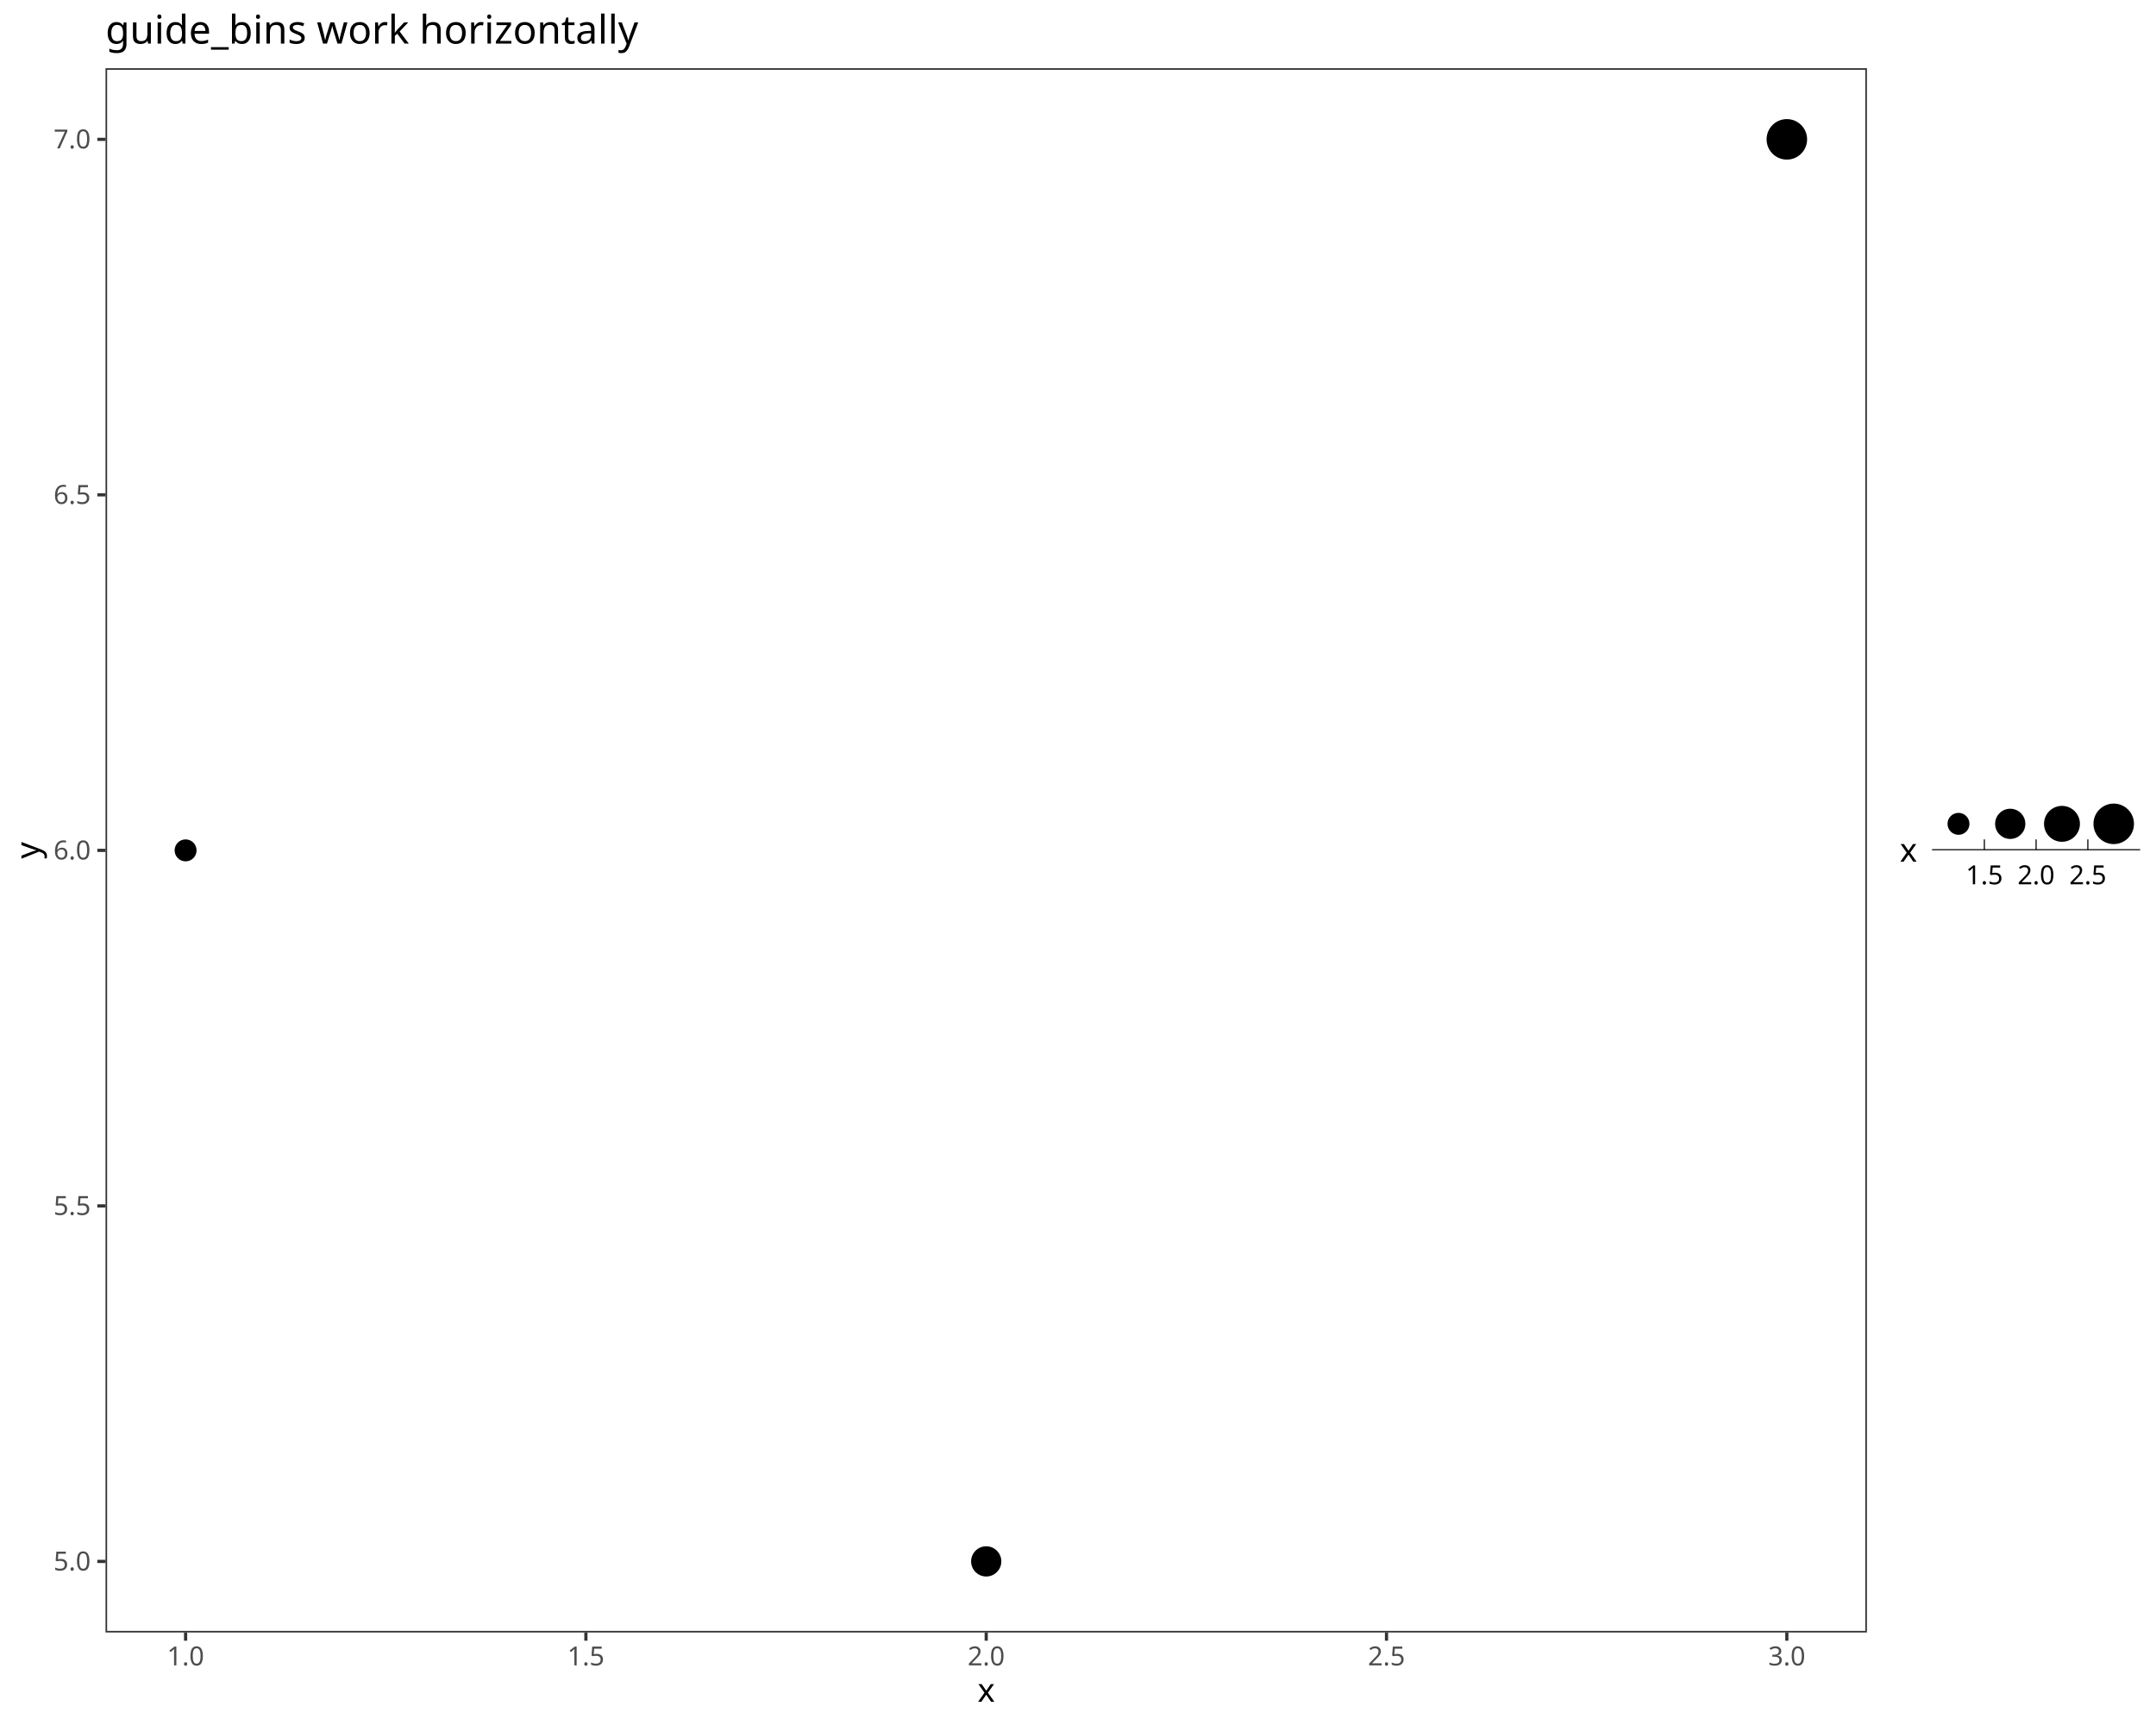
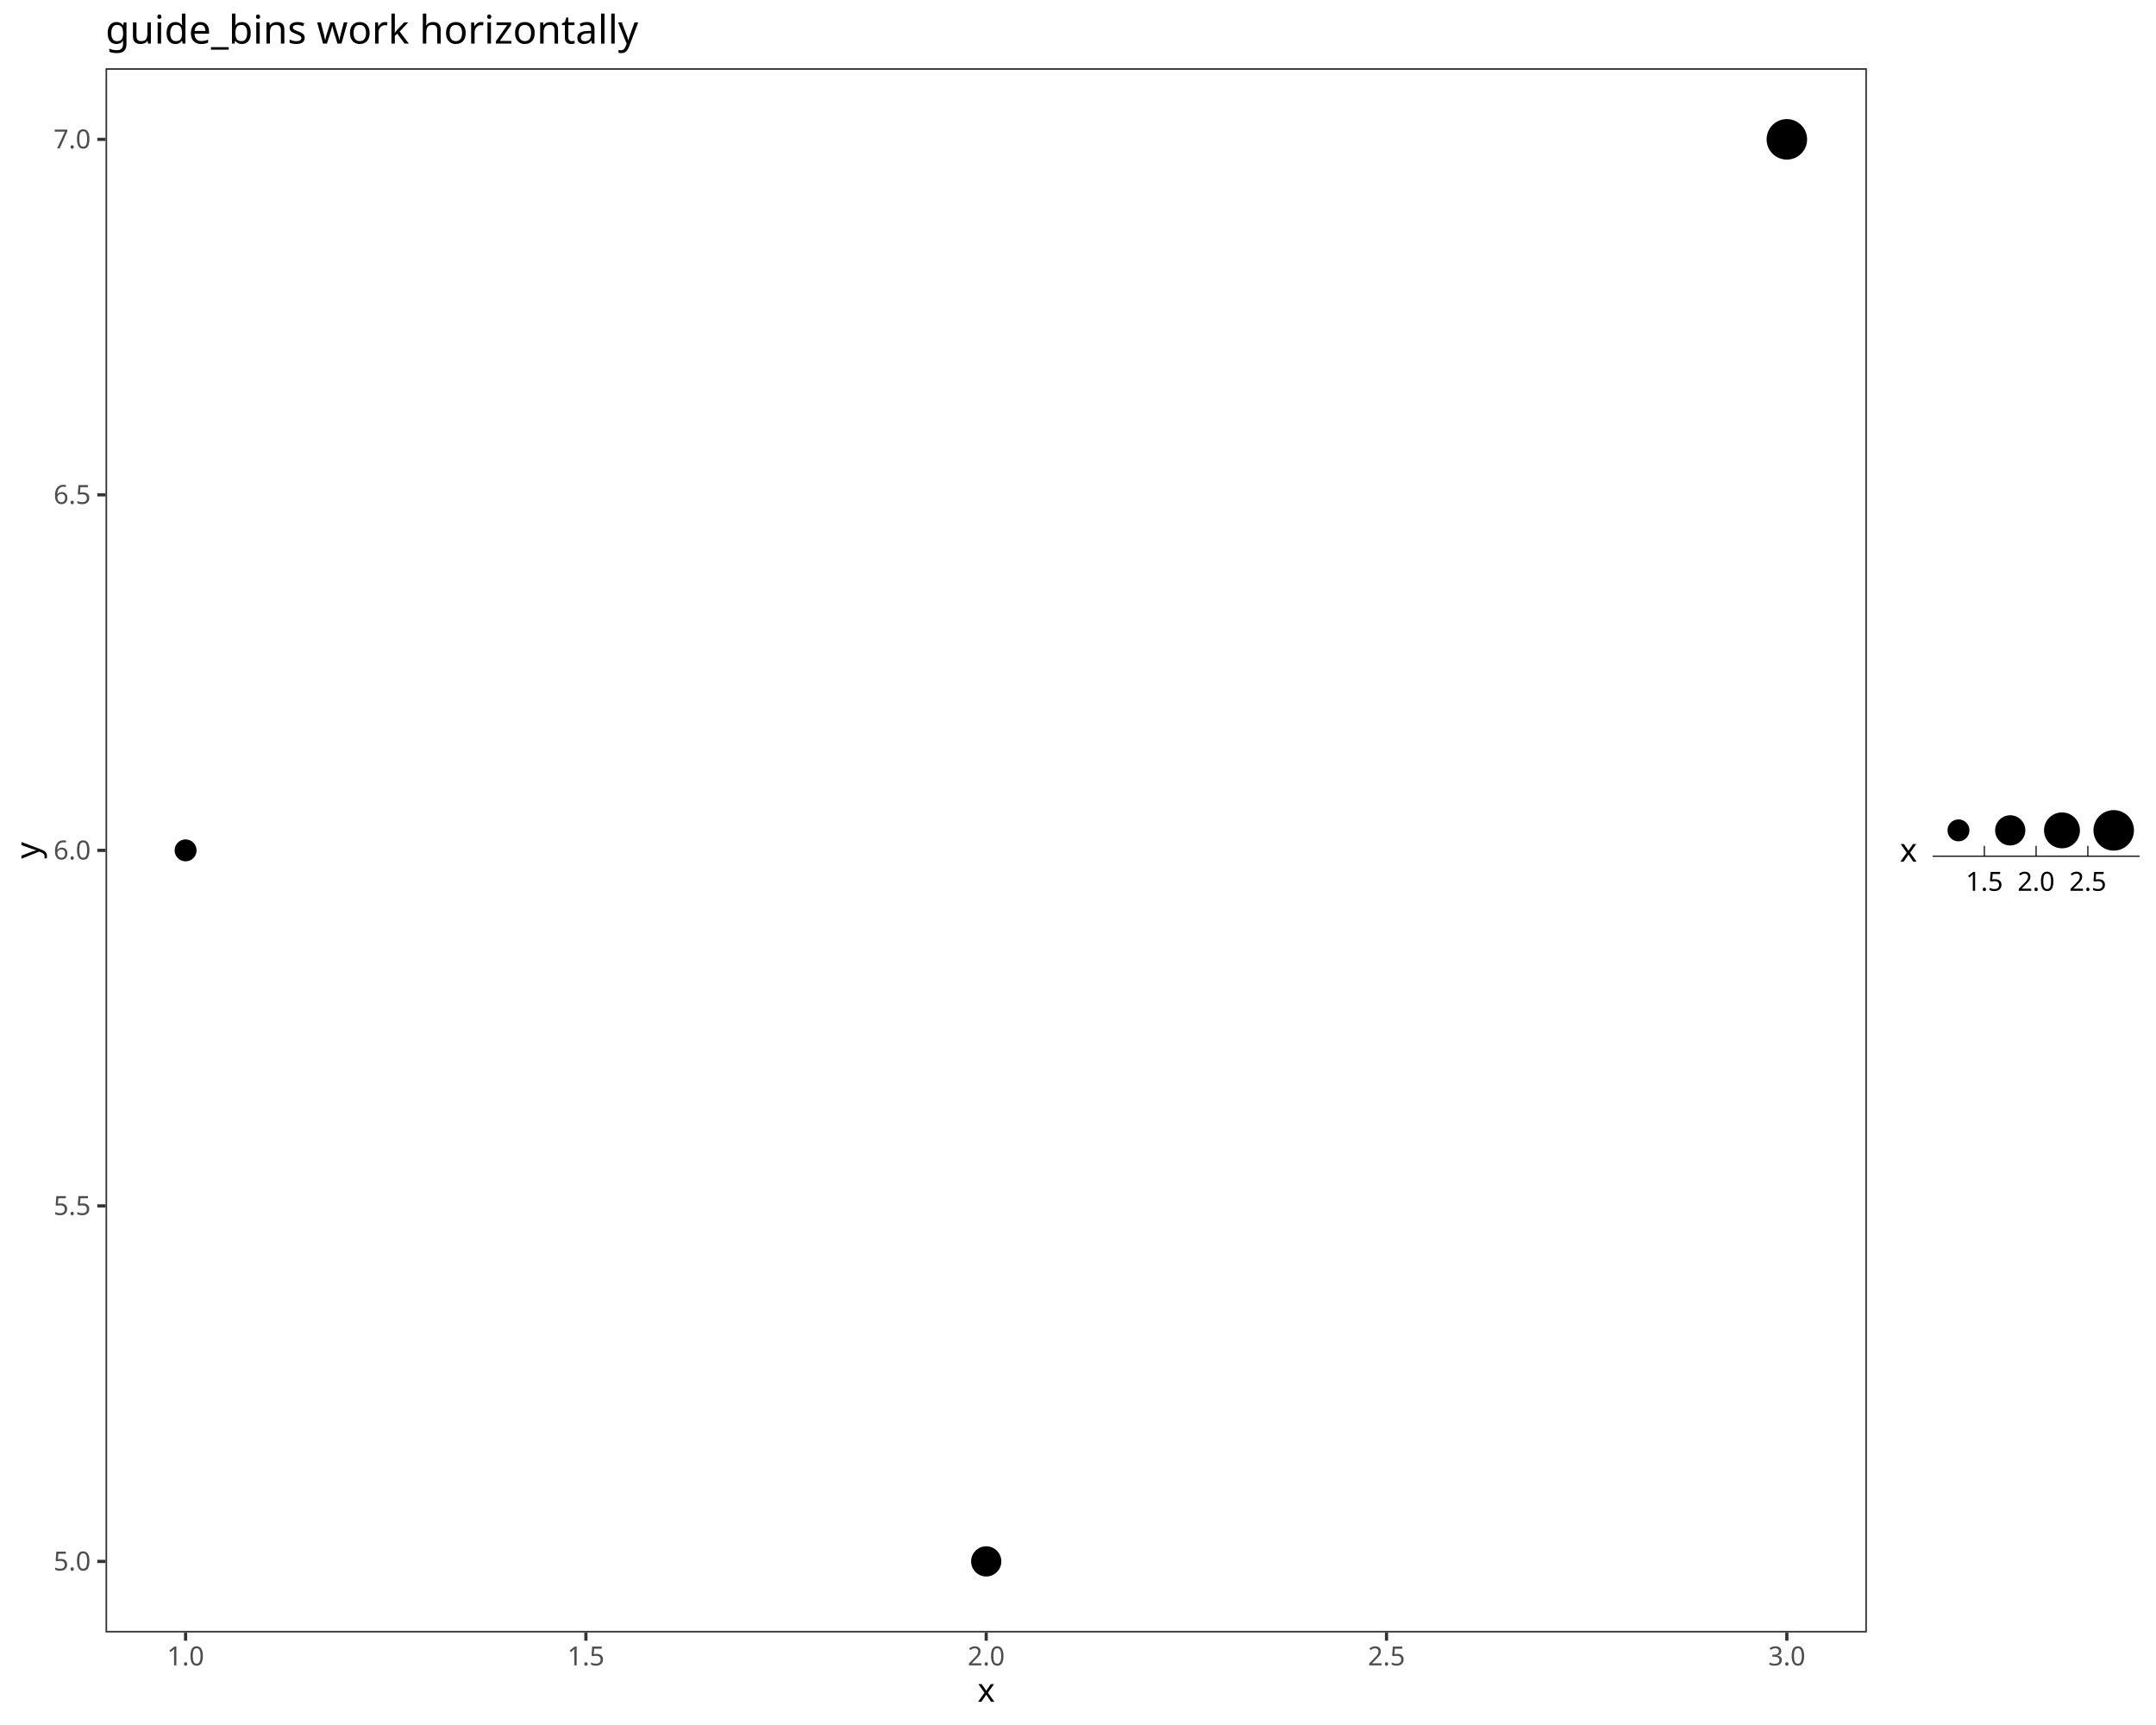
<svg xmlns="http://www.w3.org/2000/svg" class="svglite" data-engine-version="2.0" width="720.00pt" height="576.00pt" viewBox="0 0 720.00 576.00">
  <defs>
    <style type="text/css">
    .svglite line, .svglite polyline, .svglite polygon, .svglite path, .svglite rect, .svglite circle {
      fill: none;
      stroke: #000000;
      stroke-linecap: round;
      stroke-linejoin: round;
      stroke-miterlimit: 10.00;
    }
  </style>
  </defs>
  <rect width="100%" height="100%" style="stroke: none; fill: #FFFFFF;" />
  <defs>
    <clipPath id="cpMC4wMHw3MjAuMDB8MC4wMHw1NzYuMDA=">
      <rect x="0.00" y="0.00" width="720.00" height="576.00" />
    </clipPath>
  </defs>
  <g clip-path="url(#cpMC4wMHw3MjAuMDB8MC4wMHw1NzYuMDA=)">
    <rect x="0.00" y="0.00" width="720.00" height="576.00" style="stroke-width: 1.07; stroke: #FFFFFF; fill: #FFFFFF;" />
  </g>
  <defs>
    <clipPath id="cpMzUuMjR8NjIzLjQ2fDIyLjc4fDU0NS4xMQ==">
      <rect x="35.24" y="22.78" width="588.22" height="522.33" />
    </clipPath>
  </defs>
  <g clip-path="url(#cpMzUuMjR8NjIzLjQ2fDIyLjc4fDU0NS4xMQ==)">
    <rect x="35.24" y="22.78" width="588.22" height="522.33" style="stroke-width: 1.07; stroke: none; fill: #FFFFFF;" />
    <circle cx="61.98" cy="283.95" r="3.31" style="stroke-width: 0.71; fill: #000000;" />
    <circle cx="329.35" cy="521.37" r="4.69" style="stroke-width: 0.71; fill: #000000;" />
    <circle cx="596.72" cy="46.53" r="6.41" style="stroke-width: 0.71; fill: #000000;" />
    <rect x="35.24" y="22.78" width="588.22" height="522.33" style="stroke-width: 1.07; stroke: #333333;" />
  </g>
  <g clip-path="url(#cpMC4wMHw3MjAuMDB8MC4wMHw1NzYuMDA=)">
    <text x="30.31" y="524.40" text-anchor="end" style="font-size: 8.80px; fill: #4D4D4D; font-family: sans;" textLength="12.23px" lengthAdjust="spacingAndGlyphs">5.0</text>
    <text x="30.31" y="405.69" text-anchor="end" style="font-size: 8.80px; fill: #4D4D4D; font-family: sans;" textLength="12.23px" lengthAdjust="spacingAndGlyphs">5.5</text>
    <text x="30.31" y="286.98" text-anchor="end" style="font-size: 8.80px; fill: #4D4D4D; font-family: sans;" textLength="12.23px" lengthAdjust="spacingAndGlyphs">6.0</text>
    <text x="30.31" y="168.26" text-anchor="end" style="font-size: 8.80px; fill: #4D4D4D; font-family: sans;" textLength="12.23px" lengthAdjust="spacingAndGlyphs">6.5</text>
    <text x="30.31" y="49.55" text-anchor="end" style="font-size: 8.80px; fill: #4D4D4D; font-family: sans;" textLength="12.23px" lengthAdjust="spacingAndGlyphs">7.0</text>
    <polyline points="32.50,521.37 35.24,521.37 " style="stroke-width: 1.07; stroke: #333333; stroke-linecap: butt;" />
    <polyline points="32.50,402.66 35.24,402.66 " style="stroke-width: 1.07; stroke: #333333; stroke-linecap: butt;" />
    <polyline points="32.50,283.95 35.24,283.95 " style="stroke-width: 1.07; stroke: #333333; stroke-linecap: butt;" />
    <polyline points="32.50,165.24 35.24,165.24 " style="stroke-width: 1.07; stroke: #333333; stroke-linecap: butt;" />
    <polyline points="32.50,46.53 35.24,46.53 " style="stroke-width: 1.07; stroke: #333333; stroke-linecap: butt;" />
    <polyline points="61.98,547.85 61.98,545.11 " style="stroke-width: 1.07; stroke: #333333; stroke-linecap: butt;" />
    <polyline points="195.66,547.85 195.66,545.11 " style="stroke-width: 1.07; stroke: #333333; stroke-linecap: butt;" />
    <polyline points="329.35,547.85 329.35,545.11 " style="stroke-width: 1.07; stroke: #333333; stroke-linecap: butt;" />
    <polyline points="463.03,547.85 463.03,545.11 " style="stroke-width: 1.07; stroke: #333333; stroke-linecap: butt;" />
    <polyline points="596.72,547.85 596.72,545.11 " style="stroke-width: 1.07; stroke: #333333; stroke-linecap: butt;" />
    <text x="61.98" y="556.10" text-anchor="middle" style="font-size: 8.80px; fill: #4D4D4D; font-family: sans;" textLength="12.23px" lengthAdjust="spacingAndGlyphs">1.0</text>
    <text x="195.66" y="556.10" text-anchor="middle" style="font-size: 8.80px; fill: #4D4D4D; font-family: sans;" textLength="12.23px" lengthAdjust="spacingAndGlyphs">1.5</text>
    <text x="329.35" y="556.10" text-anchor="middle" style="font-size: 8.80px; fill: #4D4D4D; font-family: sans;" textLength="12.23px" lengthAdjust="spacingAndGlyphs">2.0</text>
    <text x="463.03" y="556.10" text-anchor="middle" style="font-size: 8.80px; fill: #4D4D4D; font-family: sans;" textLength="12.23px" lengthAdjust="spacingAndGlyphs">2.5</text>
    <text x="596.72" y="556.10" text-anchor="middle" style="font-size: 8.80px; fill: #4D4D4D; font-family: sans;" textLength="12.23px" lengthAdjust="spacingAndGlyphs">3.0</text>
    <text x="329.35" y="568.24" text-anchor="middle" style="font-size: 11.00px; font-family: sans;" textLength="5.50px" lengthAdjust="spacingAndGlyphs">x</text>
    <text transform="translate(13.05,283.95) rotate(-90)" text-anchor="middle" style="font-size: 11.00px; font-family: sans;" textLength="5.50px" lengthAdjust="spacingAndGlyphs">y</text>
-     <rect x="634.42" y="266.45" width="80.10" height="34.99" style="stroke-width: 1.07; stroke: none; fill: #FFFFFF;" />
+     <rect x="634.42" y="268.63" width="80.10" height="30.64" style="stroke-width: 1.07; stroke: none; fill: #FFFFFF;" />
    <text x="634.42" y="287.73" style="font-size: 11.00px; font-family: sans;" textLength="5.50px" lengthAdjust="spacingAndGlyphs">x</text>
-     <rect x="645.40" y="266.45" width="17.28" height="17.28" style="stroke-width: 1.07; stroke: none; fill: #FFFFFF;" />
-     <circle cx="654.04" cy="275.09" r="3.31" style="stroke-width: 0.71; fill: #000000;" />
-     <rect x="662.68" y="266.45" width="17.28" height="17.28" style="stroke-width: 1.07; stroke: none; fill: #FFFFFF;" />
-     <circle cx="671.32" cy="275.09" r="4.69" style="stroke-width: 0.71; fill: #000000;" />
-     <rect x="679.96" y="266.45" width="17.28" height="17.28" style="stroke-width: 1.07; stroke: none; fill: #FFFFFF;" />
-     <circle cx="688.60" cy="275.09" r="5.64" style="stroke-width: 0.71; fill: #000000;" />
-     <rect x="697.24" y="266.45" width="17.28" height="17.28" style="stroke-width: 1.07; stroke: none; fill: #FFFFFF;" />
-     <circle cx="705.88" cy="275.09" r="6.41" style="stroke-width: 0.71; fill: #000000;" />
-     <line x1="662.68" y1="283.73" x2="662.68" y2="280.28" style="stroke-width: 0.38; stroke-linecap: butt;" />
-     <line x1="679.96" y1="283.73" x2="679.96" y2="280.28" style="stroke-width: 0.38; stroke-linecap: butt;" />
-     <line x1="697.24" y1="283.73" x2="697.24" y2="280.28" style="stroke-width: 0.38; stroke-linecap: butt;" />
-     <line x1="645.40" y1="283.73" x2="714.52" y2="283.73" style="stroke-width: 0.38; stroke-linecap: square;" />
-     <text x="662.68" y="295.27" text-anchor="middle" style="font-size: 8.80px; font-family: sans;" textLength="12.23px" lengthAdjust="spacingAndGlyphs">1.5</text>
-     <text x="679.96" y="295.27" text-anchor="middle" style="font-size: 8.80px; font-family: sans;" textLength="12.23px" lengthAdjust="spacingAndGlyphs">2.0</text>
-     <text x="697.24" y="295.27" text-anchor="middle" style="font-size: 8.80px; font-family: sans;" textLength="12.23px" lengthAdjust="spacingAndGlyphs">2.5</text>
+     <rect x="645.40" y="268.63" width="17.28" height="17.28" style="stroke-width: 1.07; stroke: none; fill: #FFFFFF;" />
+     <circle cx="654.04" cy="277.27" r="3.31" style="stroke-width: 0.71; fill: #000000;" />
+     <rect x="662.68" y="268.63" width="17.28" height="17.28" style="stroke-width: 1.07; stroke: none; fill: #FFFFFF;" />
+     <circle cx="671.32" cy="277.27" r="4.69" style="stroke-width: 0.71; fill: #000000;" />
+     <rect x="679.96" y="268.63" width="17.28" height="17.28" style="stroke-width: 1.07; stroke: none; fill: #FFFFFF;" />
+     <circle cx="688.60" cy="277.27" r="5.64" style="stroke-width: 0.71; fill: #000000;" />
+     <rect x="697.24" y="268.63" width="17.28" height="17.28" style="stroke-width: 1.07; stroke: none; fill: #FFFFFF;" />
+     <circle cx="705.88" cy="277.27" r="6.41" style="stroke-width: 0.71; fill: #000000;" />
+     <polyline points="645.40,285.91 714.52,285.91 " style="stroke-width: 0.38; stroke-linecap: butt;" />
+     <polyline points="662.68,285.91 662.68,282.45 " style="stroke-width: 0.38; stroke-linecap: butt;" />
+     <polyline points="679.96,285.91 679.96,282.45 " style="stroke-width: 0.38; stroke-linecap: butt;" />
+     <polyline points="697.24,285.91 697.24,282.45 " style="stroke-width: 0.38; stroke-linecap: butt;" />
+     <text x="662.68" y="297.44" text-anchor="middle" style="font-size: 8.80px; font-family: sans;" textLength="12.23px" lengthAdjust="spacingAndGlyphs">1.5</text>
+     <text x="679.96" y="297.44" text-anchor="middle" style="font-size: 8.80px; font-family: sans;" textLength="12.23px" lengthAdjust="spacingAndGlyphs">2.0</text>
+     <text x="697.24" y="297.44" text-anchor="middle" style="font-size: 8.80px; font-family: sans;" textLength="12.23px" lengthAdjust="spacingAndGlyphs">2.5</text>
    <text x="35.24" y="14.56" style="font-size: 13.20px; font-family: sans;" textLength="165.84px" lengthAdjust="spacingAndGlyphs">guide_bins work horizontally</text>
  </g>
</svg>
